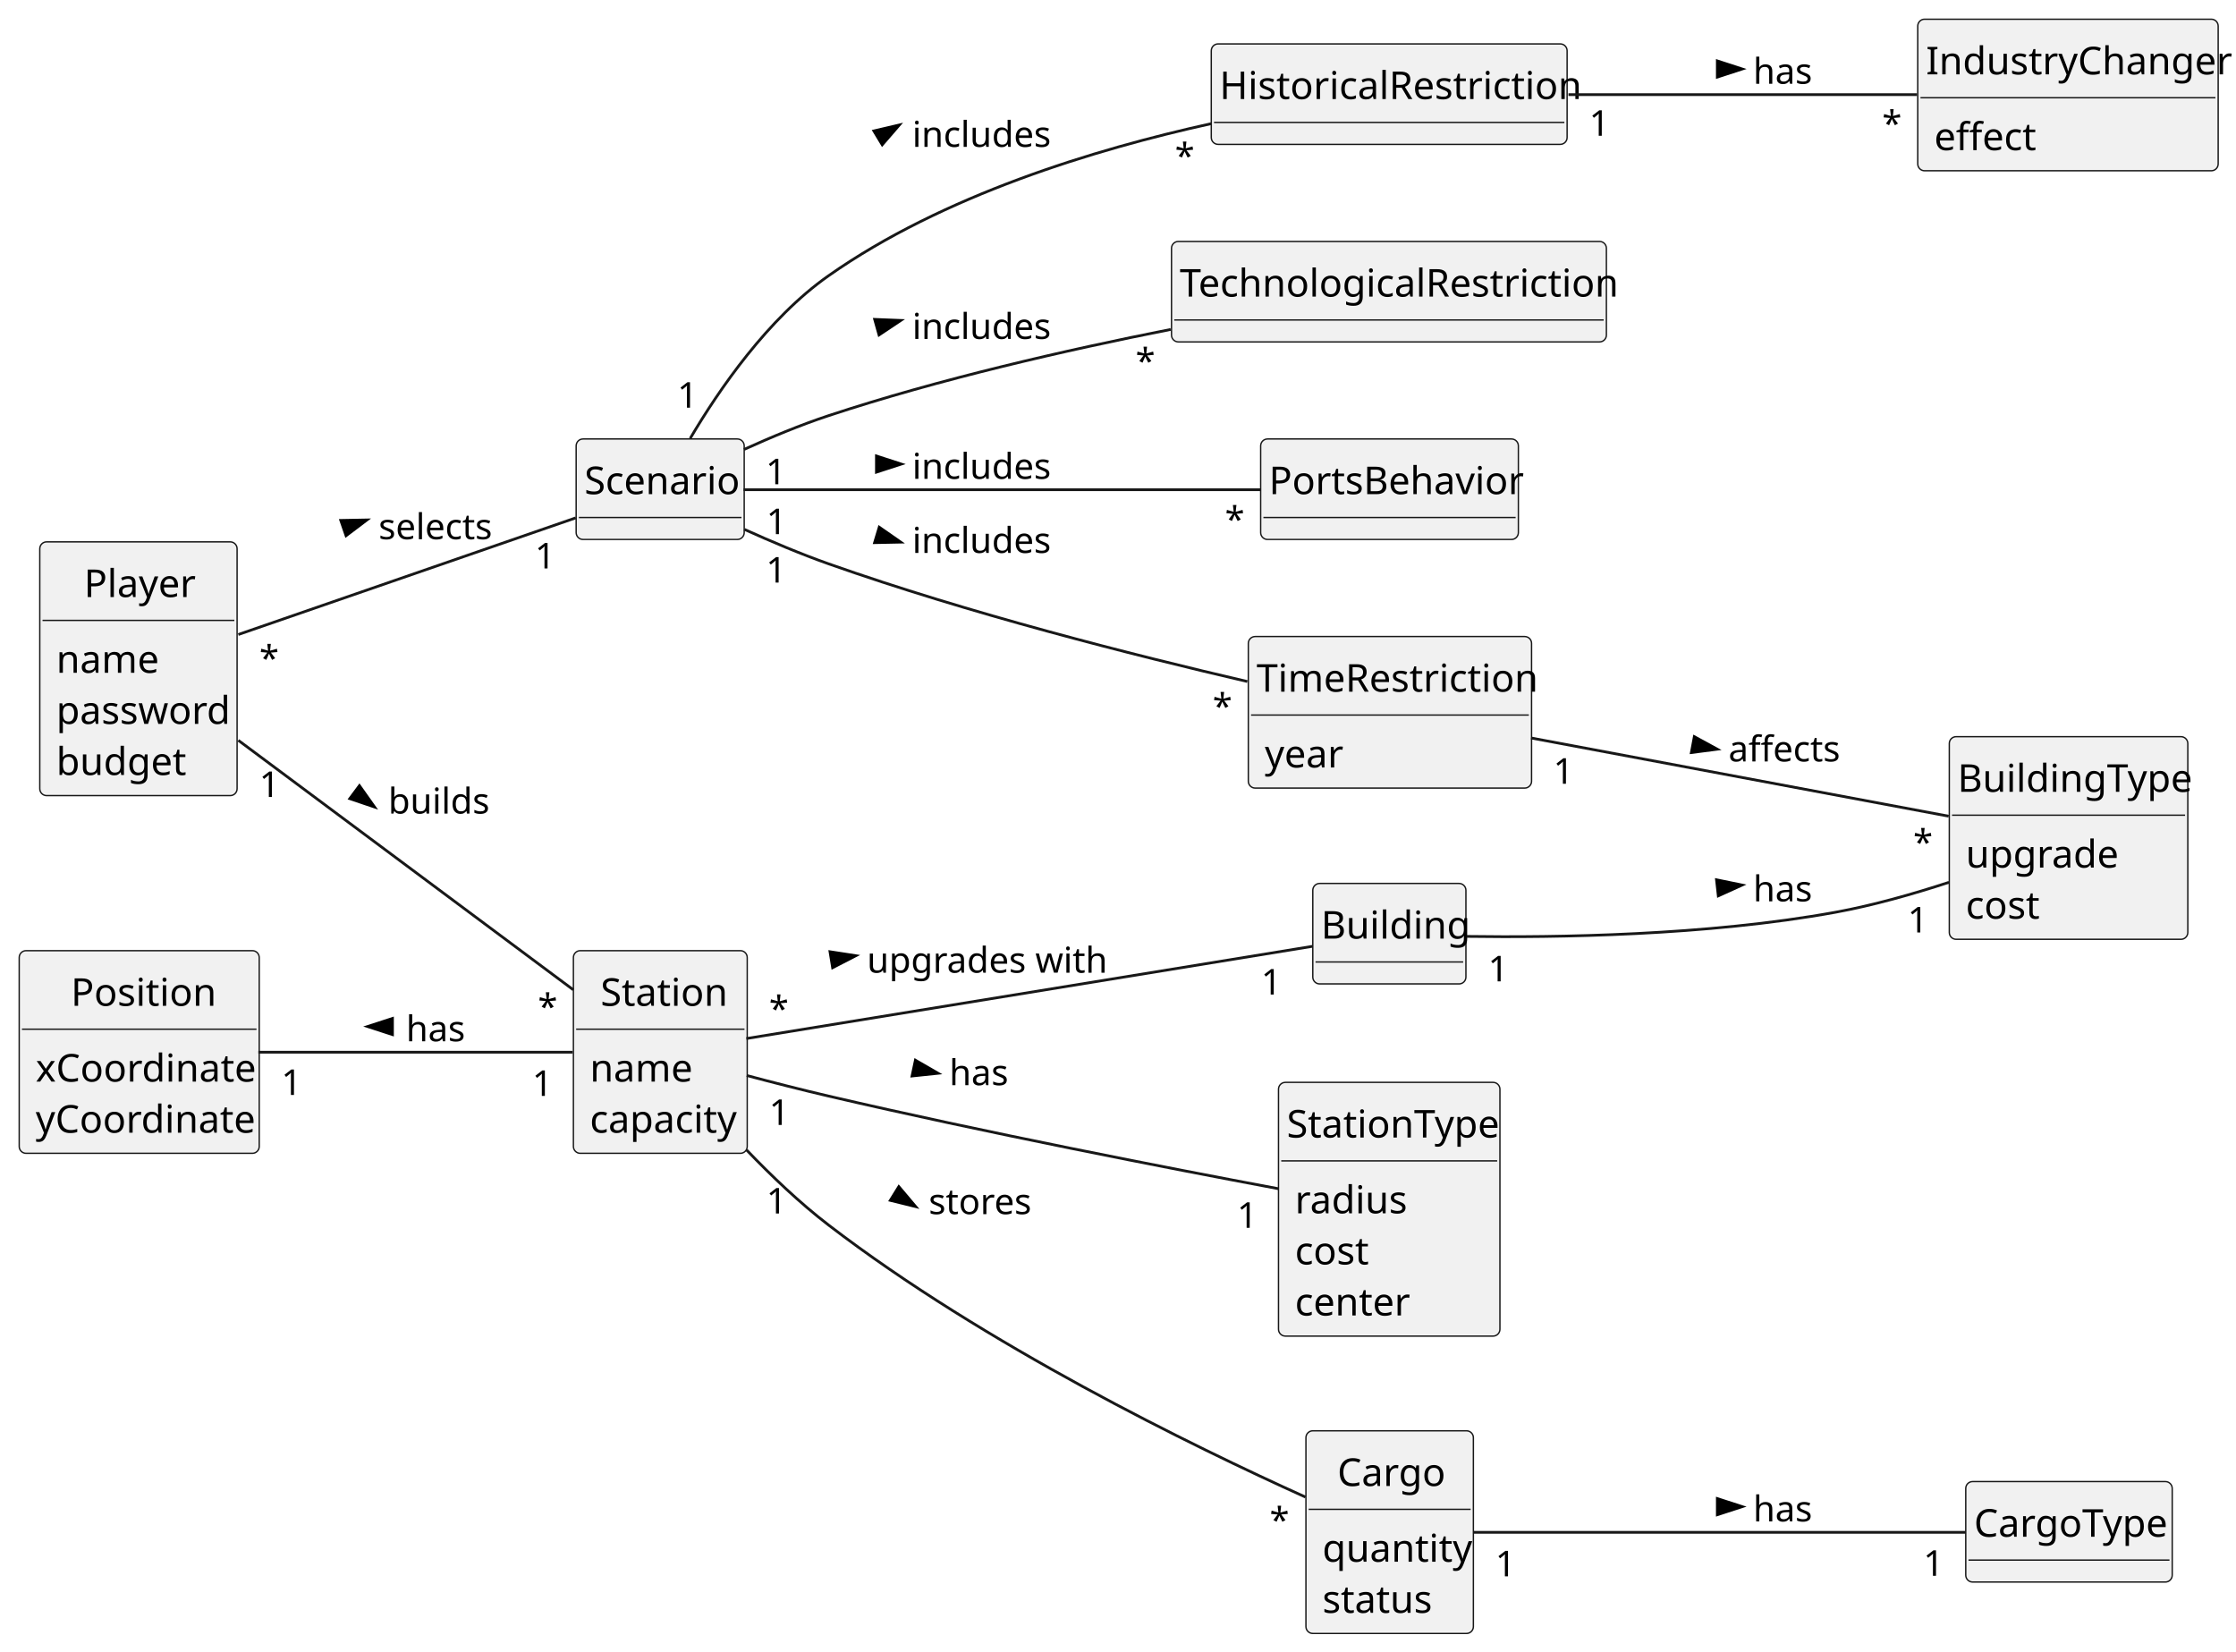
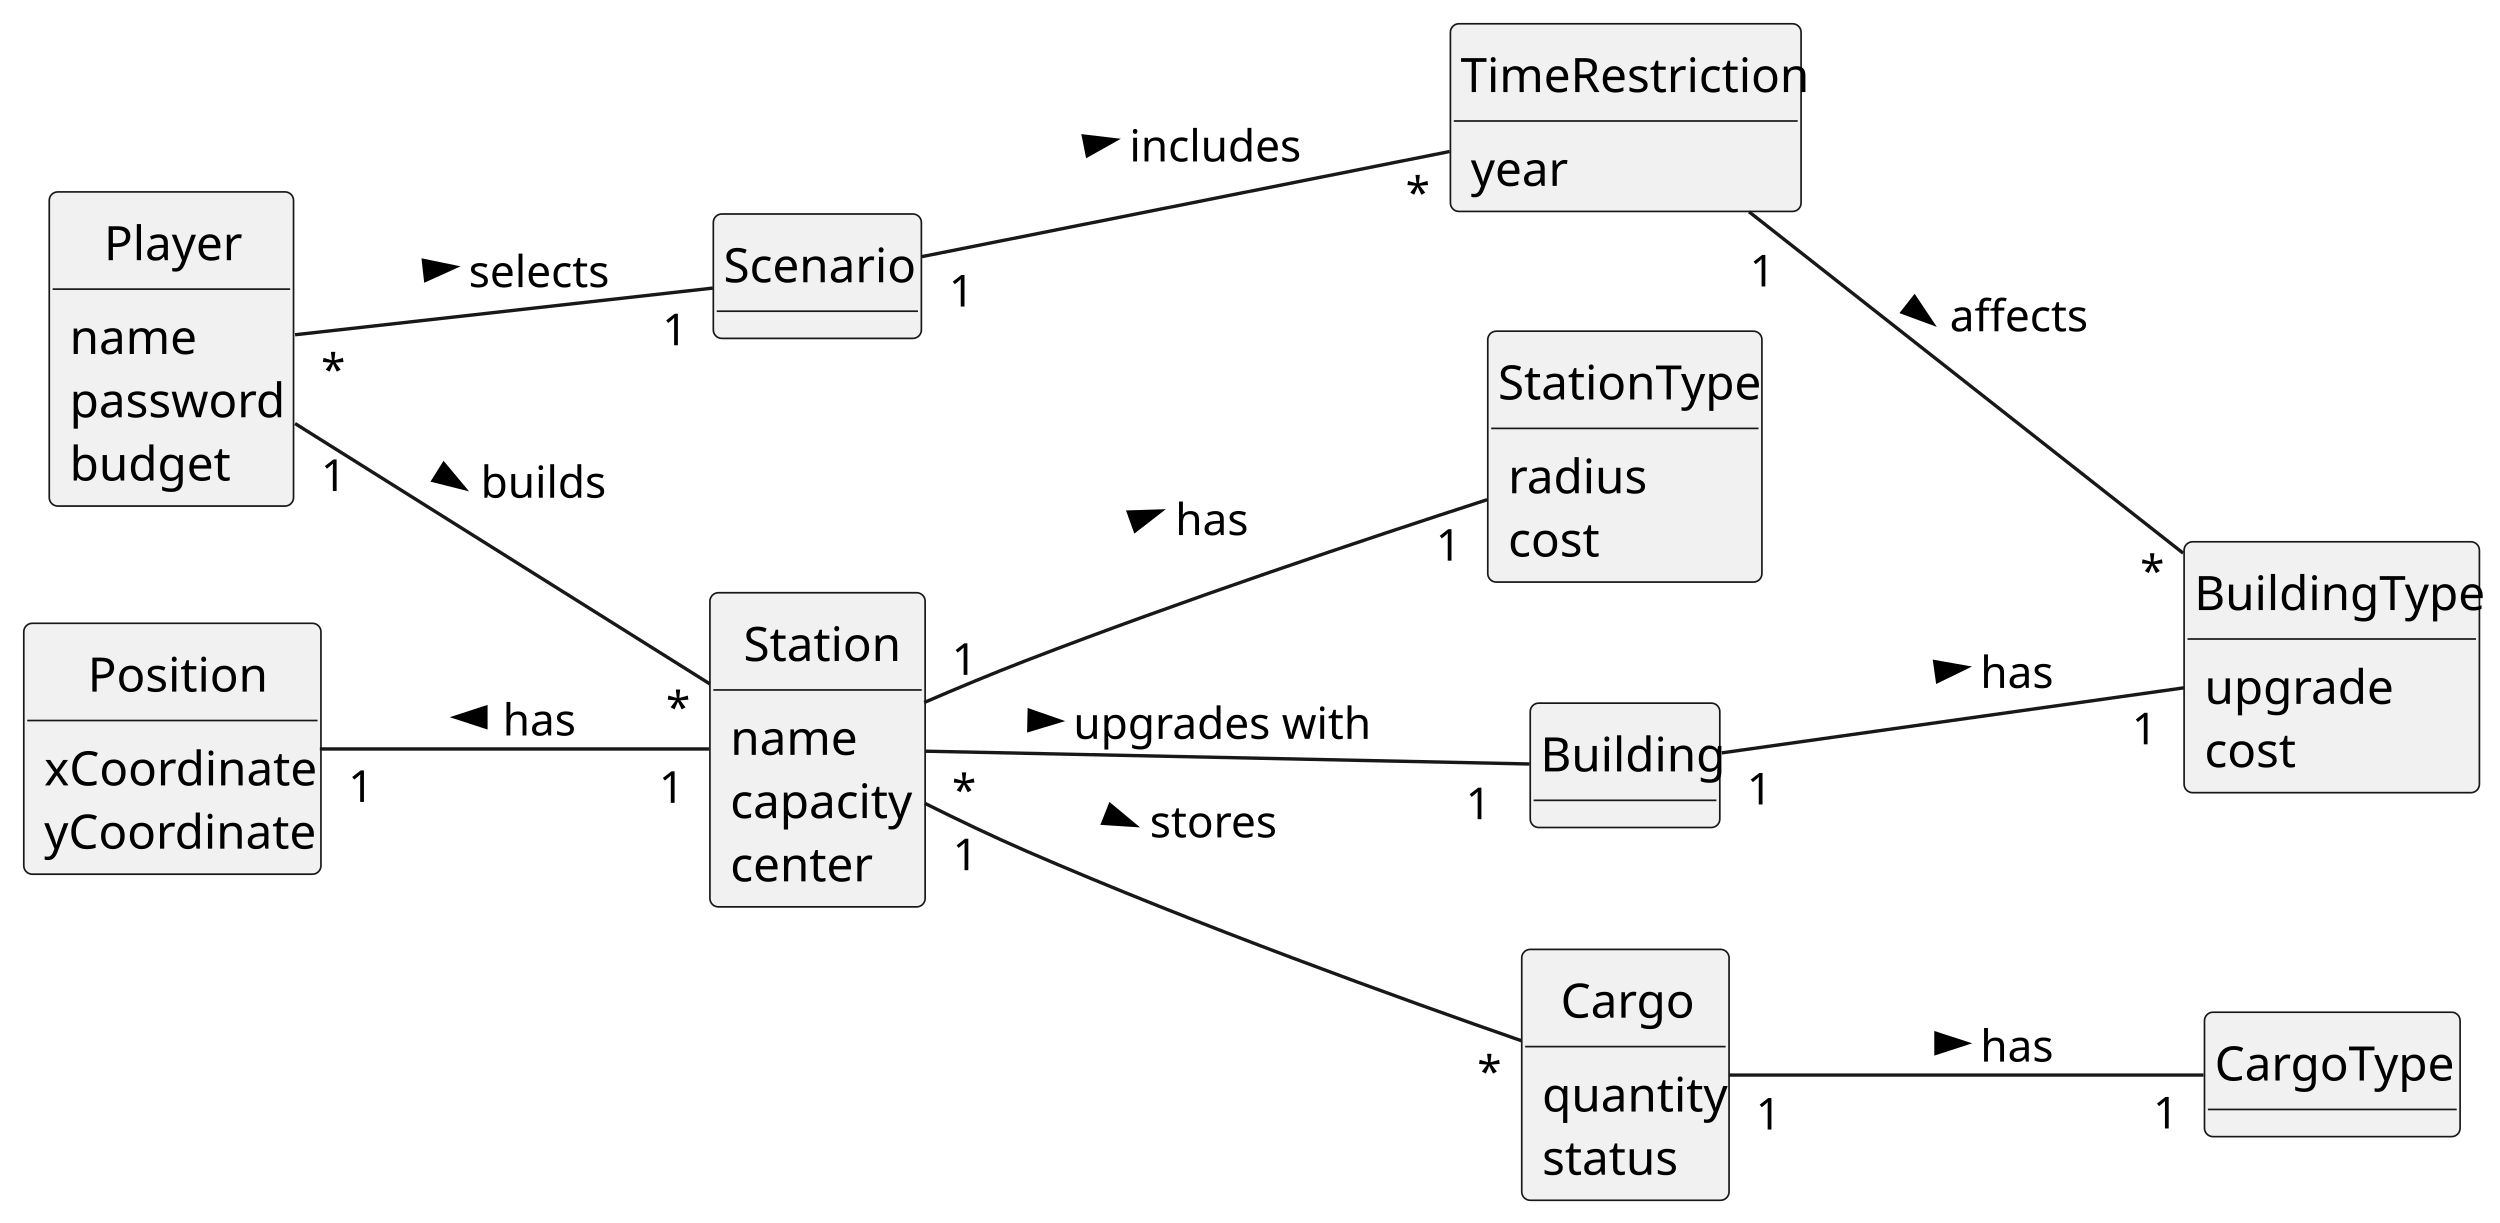
- <svg xmlns="http://www.w3.org/2000/svg" contentStyleType="text/css" height="602px" preserveAspectRatio="none" style="width:815px;height:602px;background:#FFFFFF;" version="1.1" viewBox="0 0 815 602" width="815px" zoomAndPan="magnify">
+ <svg xmlns="http://www.w3.org/2000/svg" contentStyleType="text/css" height="360px" preserveAspectRatio="none" style="width:736px;height:360px;background:#FFFFFF;" version="1.1" viewBox="0 0 736 360" width="736px" zoomAndPan="magnify">
  <defs />
  <g>
    <g id="elem_Player">
-       <rect codeLine="12" fill="#F1F1F1" height="92.484" id="Player" rx="2.5" ry="2.5" style="stroke:#181818;stroke-width:0.5;" width="71.917" x="14.5" y="197.5" />
-       <text fill="#000000" font-family="sans-serif" font-size="14" lengthAdjust="spacing" textLength="39.683" x="30.617" y="217.607">Player</text>
-       <line style="stroke:#181818;stroke-width:0.5;" x1="15.5" x2="85.417" y1="226.121" y2="226.121" />
-       <text fill="#000000" font-family="sans-serif" font-size="14" lengthAdjust="spacing" textLength="35.02" x="20.5" y="245.228">name</text>
-       <text fill="#000000" font-family="sans-serif" font-size="14" lengthAdjust="spacing" textLength="59.917" x="20.5" y="263.85">password</text>
-       <text fill="#000000" font-family="sans-serif" font-size="14" lengthAdjust="spacing" textLength="42.82" x="20.5" y="282.471">budget</text>
+       <rect codeLine="12" fill="#F1F1F1" height="92.484" id="Player" rx="2.5" ry="2.5" style="stroke:#181818;stroke-width:0.5;" width="71.917" x="14.5" y="56.5" />
+       <text fill="#000000" font-family="sans-serif" font-size="14" lengthAdjust="spacing" textLength="39.683" x="30.617" y="76.607">Player</text>
+       <line style="stroke:#181818;stroke-width:0.5;" x1="15.5" x2="85.417" y1="85.121" y2="85.121" />
+       <text fill="#000000" font-family="sans-serif" font-size="14" lengthAdjust="spacing" textLength="35.02" x="20.5" y="104.228">name</text>
+       <text fill="#000000" font-family="sans-serif" font-size="14" lengthAdjust="spacing" textLength="59.917" x="20.5" y="122.85">password</text>
+       <text fill="#000000" font-family="sans-serif" font-size="14" lengthAdjust="spacing" textLength="42.82" x="20.5" y="141.471">budget</text>
    </g>
    <g id="elem_Station">
-       <rect codeLine="18" fill="#F1F1F1" height="73.863" id="Station" rx="2.5" ry="2.5" style="stroke:#181818;stroke-width:0.5;" width="63.358" x="209" y="346.5" />
-       <text fill="#000000" font-family="sans-serif" font-size="14" lengthAdjust="spacing" textLength="43.586" x="218.886" y="366.607">Station</text>
-       <line style="stroke:#181818;stroke-width:0.5;" x1="210" x2="271.358" y1="375.121" y2="375.121" />
-       <text fill="#000000" font-family="sans-serif" font-size="14" lengthAdjust="spacing" textLength="35.02" x="215" y="394.228">name</text>
-       <text fill="#000000" font-family="sans-serif" font-size="14" lengthAdjust="spacing" textLength="51.358" x="215" y="412.85">capacity</text>
+       <rect codeLine="18" fill="#F1F1F1" height="92.484" id="Station" rx="2.5" ry="2.5" style="stroke:#181818;stroke-width:0.5;" width="63.358" x="209" y="174.5" />
+       <text fill="#000000" font-family="sans-serif" font-size="14" lengthAdjust="spacing" textLength="43.586" x="218.886" y="194.607">Station</text>
+       <line style="stroke:#181818;stroke-width:0.5;" x1="210" x2="271.358" y1="203.121" y2="203.121" />
+       <text fill="#000000" font-family="sans-serif" font-size="14" lengthAdjust="spacing" textLength="35.02" x="215" y="222.228">name</text>
+       <text fill="#000000" font-family="sans-serif" font-size="14" lengthAdjust="spacing" textLength="51.358" x="215" y="240.85">capacity</text>
+       <text fill="#000000" font-family="sans-serif" font-size="14" lengthAdjust="spacing" textLength="38.91" x="215" y="259.471">center</text>
    </g>
    <g id="elem_StationType">
-       <rect codeLine="23" fill="#F1F1F1" height="92.484" id="StationType" rx="2.5" ry="2.5" style="stroke:#181818;stroke-width:0.5;" width="80.71" x="466" y="394.5" />
-       <text fill="#000000" font-family="sans-serif" font-size="14" lengthAdjust="spacing" textLength="74.71" x="469" y="414.607">StationType</text>
-       <line style="stroke:#181818;stroke-width:0.5;" x1="467" x2="545.71" y1="423.121" y2="423.121" />
-       <text fill="#000000" font-family="sans-serif" font-size="14" lengthAdjust="spacing" textLength="38.131" x="472" y="442.228">radius</text>
-       <text fill="#000000" font-family="sans-serif" font-size="14" lengthAdjust="spacing" textLength="25.676" x="472" y="460.85">cost</text>
-       <text fill="#000000" font-family="sans-serif" font-size="14" lengthAdjust="spacing" textLength="38.91" x="472" y="479.471">center</text>
+       <rect codeLine="24" fill="#F1F1F1" height="73.863" id="StationType" rx="2.5" ry="2.5" style="stroke:#181818;stroke-width:0.5;" width="80.71" x="438" y="97.5" />
+       <text fill="#000000" font-family="sans-serif" font-size="14" lengthAdjust="spacing" textLength="74.71" x="441" y="117.607">StationType</text>
+       <line style="stroke:#181818;stroke-width:0.5;" x1="439" x2="517.71" y1="126.121" y2="126.121" />
+       <text fill="#000000" font-family="sans-serif" font-size="14" lengthAdjust="spacing" textLength="38.131" x="444" y="145.228">radius</text>
+       <text fill="#000000" font-family="sans-serif" font-size="14" lengthAdjust="spacing" textLength="25.676" x="444" y="163.85">cost</text>
    </g>
    <g id="elem_Building">
-       <rect codeLine="29" fill="#F1F1F1" height="36.621" id="Building" rx="2.5" ry="2.5" style="stroke:#181818;stroke-width:0.5;" width="55.813" x="478.5" y="322" />
-       <text fill="#000000" font-family="sans-serif" font-size="14" lengthAdjust="spacing" textLength="49.813" x="481.5" y="342.107">Building</text>
-       <line style="stroke:#181818;stroke-width:0.5;" x1="479.5" x2="533.313" y1="350.621" y2="350.621" />
+       <rect codeLine="29" fill="#F1F1F1" height="36.621" id="Building" rx="2.5" ry="2.5" style="stroke:#181818;stroke-width:0.5;" width="55.813" x="450.5" y="207" />
+       <text fill="#000000" font-family="sans-serif" font-size="14" lengthAdjust="spacing" textLength="49.813" x="453.5" y="227.107">Building</text>
+       <line style="stroke:#181818;stroke-width:0.5;" x1="451.5" x2="505.313" y1="235.621" y2="235.621" />
    </g>
    <g id="elem_BuildingType">
-       <rect codeLine="32" fill="#F1F1F1" height="73.863" id="BuildingType" rx="2.5" ry="2.5" style="stroke:#181818;stroke-width:0.5;" width="86.938" x="710.5" y="268.5" />
-       <text fill="#000000" font-family="sans-serif" font-size="14" lengthAdjust="spacing" textLength="80.938" x="713.5" y="288.607">BuildingType</text>
-       <line style="stroke:#181818;stroke-width:0.5;" x1="711.5" x2="796.438" y1="297.121" y2="297.121" />
-       <text fill="#000000" font-family="sans-serif" font-size="14" lengthAdjust="spacing" textLength="51.379" x="716.5" y="316.228">upgrade</text>
-       <text fill="#000000" font-family="sans-serif" font-size="14" lengthAdjust="spacing" textLength="25.676" x="716.5" y="334.85">cost</text>
+       <rect codeLine="32" fill="#F1F1F1" height="73.863" id="BuildingType" rx="2.5" ry="2.5" style="stroke:#181818;stroke-width:0.5;" width="86.938" x="643" y="159.5" />
+       <text fill="#000000" font-family="sans-serif" font-size="14" lengthAdjust="spacing" textLength="80.938" x="646" y="179.607">BuildingType</text>
+       <line style="stroke:#181818;stroke-width:0.5;" x1="644" x2="728.938" y1="188.121" y2="188.121" />
+       <text fill="#000000" font-family="sans-serif" font-size="14" lengthAdjust="spacing" textLength="51.379" x="649" y="207.228">upgrade</text>
+       <text fill="#000000" font-family="sans-serif" font-size="14" lengthAdjust="spacing" textLength="25.676" x="649" y="225.85">cost</text>
    </g>
    <g id="elem_Scenario">
-       <rect codeLine="37" fill="#F1F1F1" height="36.621" id="Scenario" rx="2.5" ry="2.5" style="stroke:#181818;stroke-width:0.5;" width="61.255" x="210" y="160" />
-       <text fill="#000000" font-family="sans-serif" font-size="14" lengthAdjust="spacing" textLength="55.255" x="213" y="180.107">Scenario</text>
-       <line style="stroke:#181818;stroke-width:0.5;" x1="211" x2="270.255" y1="188.621" y2="188.621" />
+       <rect codeLine="37" fill="#F1F1F1" height="36.621" id="Scenario" rx="2.5" ry="2.5" style="stroke:#181818;stroke-width:0.5;" width="61.255" x="210" y="63" />
+       <text fill="#000000" font-family="sans-serif" font-size="14" lengthAdjust="spacing" textLength="55.255" x="213" y="83.107">Scenario</text>
+       <line style="stroke:#181818;stroke-width:0.5;" x1="211" x2="270.255" y1="91.621" y2="91.621" />
    </g>
    <g id="elem_Position">
-       <rect codeLine="40" fill="#F1F1F1" height="73.863" id="Position" rx="2.5" ry="2.5" style="stroke:#181818;stroke-width:0.5;" width="87.489" x="7" y="346.5" />
-       <text fill="#000000" font-family="sans-serif" font-size="14" lengthAdjust="spacing" textLength="49.807" x="25.841" y="366.607">Position</text>
-       <line style="stroke:#181818;stroke-width:0.5;" x1="8" x2="93.489" y1="375.121" y2="375.121" />
-       <text fill="#000000" font-family="sans-serif" font-size="14" lengthAdjust="spacing" textLength="75.489" x="13" y="394.228">xCoordinate</text>
-       <text fill="#000000" font-family="sans-serif" font-size="14" lengthAdjust="spacing" textLength="75.489" x="13" y="412.85">yCoordinate</text>
+       <rect codeLine="40" fill="#F1F1F1" height="73.863" id="Position" rx="2.5" ry="2.5" style="stroke:#181818;stroke-width:0.5;" width="87.489" x="7" y="183.5" />
+       <text fill="#000000" font-family="sans-serif" font-size="14" lengthAdjust="spacing" textLength="49.807" x="25.841" y="203.607">Position</text>
+       <line style="stroke:#181818;stroke-width:0.5;" x1="8" x2="93.489" y1="212.121" y2="212.121" />
+       <text fill="#000000" font-family="sans-serif" font-size="14" lengthAdjust="spacing" textLength="75.489" x="13" y="231.228">xCoordinate</text>
+       <text fill="#000000" font-family="sans-serif" font-size="14" lengthAdjust="spacing" textLength="75.489" x="13" y="249.85">yCoordinate</text>
    </g>
    <g id="elem_Cargo">
-       <rect codeLine="45" fill="#F1F1F1" height="73.863" id="Cargo" rx="2.5" ry="2.5" style="stroke:#181818;stroke-width:0.5;" width="61.034" x="476" y="521.5" />
-       <text fill="#000000" font-family="sans-serif" font-size="14" lengthAdjust="spacing" textLength="38.131" x="487.452" y="541.607">Cargo</text>
-       <line style="stroke:#181818;stroke-width:0.5;" x1="477" x2="536.034" y1="550.121" y2="550.121" />
-       <text fill="#000000" font-family="sans-serif" font-size="14" lengthAdjust="spacing" textLength="49.034" x="482" y="569.229">quantity</text>
-       <text fill="#000000" font-family="sans-serif" font-size="14" lengthAdjust="spacing" textLength="37.352" x="482" y="587.85">status</text>
+       <rect codeLine="45" fill="#F1F1F1" height="73.863" id="Cargo" rx="2.5" ry="2.5" style="stroke:#181818;stroke-width:0.5;" width="61.034" x="448" y="279.5" />
+       <text fill="#000000" font-family="sans-serif" font-size="14" lengthAdjust="spacing" textLength="38.131" x="459.452" y="299.607">Cargo</text>
+       <line style="stroke:#181818;stroke-width:0.5;" x1="449" x2="508.034" y1="308.121" y2="308.121" />
+       <text fill="#000000" font-family="sans-serif" font-size="14" lengthAdjust="spacing" textLength="49.034" x="454" y="327.228">quantity</text>
+       <text fill="#000000" font-family="sans-serif" font-size="14" lengthAdjust="spacing" textLength="37.352" x="454" y="345.85">status</text>
    </g>
    <g id="elem_CargoType">
-       <rect codeLine="50" fill="#F1F1F1" height="36.621" id="CargoType" rx="2.5" ry="2.5" style="stroke:#181818;stroke-width:0.5;" width="75.255" x="716.5" y="540" />
-       <text fill="#000000" font-family="sans-serif" font-size="14" lengthAdjust="spacing" textLength="69.255" x="719.5" y="560.107">CargoType</text>
-       <line style="stroke:#181818;stroke-width:0.5;" x1="717.5" x2="790.755" y1="568.621" y2="568.621" />
-     </g>
-     <g id="elem_HistoricalRestriction">
-       <rect codeLine="53" fill="#F1F1F1" height="36.621" id="HistoricalRestriction" rx="2.5" ry="2.5" style="stroke:#181818;stroke-width:0.5;" width="129.696" x="441.5" y="16" />
-       <text fill="#000000" font-family="sans-serif" font-size="14" lengthAdjust="spacing" textLength="123.696" x="444.5" y="36.107">HistoricalRestriction</text>
-       <line style="stroke:#181818;stroke-width:0.5;" x1="442.5" x2="570.196" y1="44.621" y2="44.621" />
+       <rect codeLine="50" fill="#F1F1F1" height="36.621" id="CargoType" rx="2.5" ry="2.5" style="stroke:#181818;stroke-width:0.5;" width="75.255" x="649" y="298" />
+       <text fill="#000000" font-family="sans-serif" font-size="14" lengthAdjust="spacing" textLength="69.255" x="652" y="318.107">CargoType</text>
+       <line style="stroke:#181818;stroke-width:0.5;" x1="650" x2="723.255" y1="326.621" y2="326.621" />
    </g>
    <g id="elem_TimeRestriction">
-       <rect codeLine="56" fill="#F1F1F1" height="55.242" id="TimeRestriction" rx="2.5" ry="2.5" style="stroke:#181818;stroke-width:0.5;" width="103.241" x="455" y="232" />
-       <text fill="#000000" font-family="sans-serif" font-size="14" lengthAdjust="spacing" textLength="97.241" x="458" y="252.107">TimeRestriction</text>
-       <line style="stroke:#181818;stroke-width:0.5;" x1="456" x2="557.241" y1="260.621" y2="260.621" />
-       <text fill="#000000" font-family="sans-serif" font-size="14" lengthAdjust="spacing" textLength="27.234" x="461" y="279.728">year</text>
-     </g>
-     <g id="elem_TechnologicalRestriction">
-       <rect codeLine="60" fill="#F1F1F1" height="36.621" id="TechnologicalRestriction" rx="2.5" ry="2.5" style="stroke:#181818;stroke-width:0.5;" width="158.517" x="427" y="88" />
-       <text fill="#000000" font-family="sans-serif" font-size="14" lengthAdjust="spacing" textLength="152.517" x="430" y="108.107">TechnologicalRestriction</text>
-       <line style="stroke:#181818;stroke-width:0.5;" x1="428" x2="584.517" y1="116.621" y2="116.621" />
-     </g>
-     <g id="elem_PortsBehavior">
-       <rect codeLine="63" fill="#F1F1F1" height="36.621" id="PortsBehavior" rx="2.5" ry="2.5" style="stroke:#181818;stroke-width:0.5;" width="93.931" x="459.5" y="160" />
-       <text fill="#000000" font-family="sans-serif" font-size="14" lengthAdjust="spacing" textLength="87.931" x="462.5" y="180.107">PortsBehavior</text>
-       <line style="stroke:#181818;stroke-width:0.5;" x1="460.5" x2="552.431" y1="188.621" y2="188.621" />
-     </g>
-     <g id="elem_IndustryChanger">
-       <rect codeLine="66" fill="#F1F1F1" height="55.242" id="IndustryChanger" rx="2.5" ry="2.5" style="stroke:#181818;stroke-width:0.5;" width="109.503" x="699" y="7" />
-       <text fill="#000000" font-family="sans-serif" font-size="14" lengthAdjust="spacing" textLength="103.503" x="702" y="27.107">IndustryChanger</text>
-       <line style="stroke:#181818;stroke-width:0.5;" x1="700" x2="807.503" y1="35.621" y2="35.621" />
-       <text fill="#000000" font-family="sans-serif" font-size="14" lengthAdjust="spacing" textLength="34.241" x="705" y="54.728">effect</text>
+       <rect codeLine="53" fill="#F1F1F1" height="55.242" id="TimeRestriction" rx="2.5" ry="2.5" style="stroke:#181818;stroke-width:0.5;" width="103.241" x="427" y="7" />
+       <text fill="#000000" font-family="sans-serif" font-size="14" lengthAdjust="spacing" textLength="97.241" x="430" y="27.107">TimeRestriction</text>
+       <line style="stroke:#181818;stroke-width:0.5;" x1="428" x2="529.241" y1="35.621" y2="35.621" />
+       <text fill="#000000" font-family="sans-serif" font-size="14" lengthAdjust="spacing" textLength="27.234" x="433" y="54.728">year</text>
    </g>
    <g id="link_Player_Station">
-       <path codeLine="70" d="M86.86,269.83 C122.07,296.05 175.55,335.88 208.96,360.76 " fill="none" id="Player-Station" style="stroke:#181818;stroke-width:1.0;" />
-       <polygon fill="#000000" points="136.51,294.132,131.011,286.372,127.5,291.087,136.51,294.132" style="stroke:#000000;stroke-width:1.0;" />
-       <text fill="#000000" font-family="sans-serif" font-size="13" lengthAdjust="spacing" textLength="33.966" x="141.5" y="296.528">builds</text>
-       <text fill="#000000" font-family="sans-serif" font-size="13" lengthAdjust="spacing" textLength="7.23" x="94.488" y="290.479">1</text>
-       <text fill="#000000" font-family="sans-serif" font-size="13" lengthAdjust="spacing" textLength="5.059" x="196.054" y="371.545">*</text>
+       <path codeLine="57" d="M86.86,124.69 C122.07,146.79 175.55,180.36 208.96,201.33 " fill="none" id="Player-Station" style="stroke:#181818;stroke-width:1.0;" />
+       <polygon fill="#000000" points="136.735,143.804,130.636,136.506,127.511,141.484,136.735,143.804" style="stroke:#000000;stroke-width:1.0;" />
+       <text fill="#000000" font-family="sans-serif" font-size="13" lengthAdjust="spacing" textLength="33.966" x="141.5" y="146.528">builds</text>
+       <text fill="#000000" font-family="sans-serif" font-size="13" lengthAdjust="spacing" textLength="7.23" x="94.488" y="144.55">1</text>
+       <text fill="#000000" font-family="sans-serif" font-size="13" lengthAdjust="spacing" textLength="5.059" x="196.054" y="212.869">*</text>
    </g>
    <g id="link_Player_Scenario">
-       <path codeLine="71" d="M86.86,231.27 C122.39,218.99 176.52,200.28 209.86,188.75 " fill="none" id="Player-Scenario" style="stroke:#181818;stroke-width:1.0;" />
-       <polygon fill="#000000" points="133.726,189.512,124.217,189.69,126.137,195.245,133.726,189.512" style="stroke:#000000;stroke-width:1.0;" />
-       <text fill="#000000" font-family="sans-serif" font-size="13" lengthAdjust="spacing" textLength="40.46" x="138" y="196.528">selects</text>
-       <text fill="#000000" font-family="sans-serif" font-size="13" lengthAdjust="spacing" textLength="5.059" x="94.525" y="244.545">*</text>
-       <text fill="#000000" font-family="sans-serif" font-size="13" lengthAdjust="spacing" textLength="7.23" x="194.962" y="207.192">1</text>
+       <path codeLine="58" d="M86.86,98.55 C122.39,94.58 176.52,88.54 209.86,84.81 " fill="none" id="Player-Scenario" style="stroke:#181818;stroke-width:1.0;" />
+       <polygon fill="#000000" points="133.969,78.59,124.654,76.674,125.306,82.515,133.969,78.59" style="stroke:#000000;stroke-width:1.0;" />
+       <text fill="#000000" font-family="sans-serif" font-size="13" lengthAdjust="spacing" textLength="40.46" x="138" y="84.528">selects</text>
+       <text fill="#000000" font-family="sans-serif" font-size="13" lengthAdjust="spacing" textLength="5.059" x="94.525" y="113.455">*</text>
+       <text fill="#000000" font-family="sans-serif" font-size="13" lengthAdjust="spacing" textLength="7.23" x="194.962" y="101.647">1</text>
    </g>
    <g id="link_Station_Building">
-       <path codeLine="72" d="M272.04,378.53 C324.03,370.06 428.87,352.98 478.41,344.91 " fill="none" id="Station-Building" style="stroke:#181818;stroke-width:1.0;" />
-       <polygon fill="#000000" points="311.935,348.342,302.535,346.895,303.48,352.697,311.935,348.342" style="stroke:#000000;stroke-width:1.0;" />
-       <text fill="#000000" font-family="sans-serif" font-size="13" lengthAdjust="spacing" textLength="80.939" x="316" y="354.528">upgrades with</text>
-       <text fill="#000000" font-family="sans-serif" font-size="13" lengthAdjust="spacing" textLength="5.059" x="280.301" y="372.327">*</text>
-       <text fill="#000000" font-family="sans-serif" font-size="13" lengthAdjust="spacing" textLength="7.23" x="459.655" y="362.498">1</text>
+       <path codeLine="59" d="M272.35,221.15 C318.83,222.14 406.07,223.99 450.3,224.92 " fill="none" id="Station-Building" style="stroke:#181818;stroke-width:1.0;" />
+       <polygon fill="#000000" points="311.999,212.251,303.018,209.122,302.894,214.998,311.999,212.251" style="stroke:#000000;stroke-width:1.0;" />
+       <text fill="#000000" font-family="sans-serif" font-size="13" lengthAdjust="spacing" textLength="80.939" x="316" y="217.528">upgrades with</text>
+       <text fill="#000000" font-family="sans-serif" font-size="13" lengthAdjust="spacing" textLength="5.059" x="280.259" y="237.272">*</text>
+       <text fill="#000000" font-family="sans-serif" font-size="13" lengthAdjust="spacing" textLength="7.23" x="431.516" y="241.167">1</text>
    </g>
    <g id="link_Station_StationType">
-       <path codeLine="73" d="M272.19,392 C281.71,394.53 292.26,397.23 302,399.5 C358.69,412.69 424.84,425.56 465.96,433.26 " fill="none" id="Station-StationType" style="stroke:#181818;stroke-width:1.0;" />
-       <polygon fill="#000000" points="341.89,391.187,333.656,386.429,332.432,392.178,341.89,391.187" style="stroke:#000000;stroke-width:1.0;" />
-       <text fill="#000000" font-family="sans-serif" font-size="13" lengthAdjust="spacing" textLength="20.96" x="346" y="395.528">has</text>
-       <text fill="#000000" font-family="sans-serif" font-size="13" lengthAdjust="spacing" textLength="7.23" x="280.313" y="410.009">1</text>
-       <text fill="#000000" font-family="sans-serif" font-size="13" lengthAdjust="spacing" textLength="7.23" x="450.888" y="447.503">1</text>
+       <path codeLine="60" d="M272.09,206.81 C281.61,202.7 292.19,198.28 302,194.5 C348.12,176.73 402.03,158.7 437.81,147.11 " fill="none" id="Station-StationType" style="stroke:#181818;stroke-width:1.0;" />
+       <polygon fill="#000000" points="341.704,150.451,332.198,150.751,334.19,156.281,341.704,150.451" style="stroke:#000000;stroke-width:1.0;" />
+       <text fill="#000000" font-family="sans-serif" font-size="13" lengthAdjust="spacing" textLength="20.96" x="346" y="157.528">has</text>
+       <text fill="#000000" font-family="sans-serif" font-size="13" lengthAdjust="spacing" textLength="7.23" x="280.19" y="198.685">1</text>
+       <text fill="#000000" font-family="sans-serif" font-size="13" lengthAdjust="spacing" textLength="7.23" x="422.71" y="165.07">1</text>
    </g>
    <g id="link_Building_BuildingType">
-       <path codeLine="74" d="M534.61,341.3 C566.89,341.77 622.33,341.01 669,332.5 C682.71,330 697.29,325.87 710.39,321.58 " fill="none" id="Building-BuildingType" style="stroke:#181818;stroke-width:1.0;" />
-       <polygon fill="#000000" points="634.969,322.588,625.653,320.676,626.308,326.517,634.969,322.588" style="stroke:#000000;stroke-width:1.0;" />
-       <text fill="#000000" font-family="sans-serif" font-size="13" lengthAdjust="spacing" textLength="20.96" x="639" y="328.528">has</text>
-       <text fill="#000000" font-family="sans-serif" font-size="13" lengthAdjust="spacing" textLength="7.23" x="542.366" y="357.677">1</text>
-       <text fill="#000000" font-family="sans-serif" font-size="13" lengthAdjust="spacing" textLength="7.23" x="695.318" y="339.87">1</text>
+       <path codeLine="61" d="M506.86,221.65 C541.66,216.75 602.14,208.23 642.98,202.49 " fill="none" id="Building-BuildingType" style="stroke:#181818;stroke-width:1.0;" />
+       <polygon fill="#000000" points="578.951,196.449,569.585,194.799,570.404,200.62,578.951,196.449" style="stroke:#000000;stroke-width:1.0;" />
+       <text fill="#000000" font-family="sans-serif" font-size="13" lengthAdjust="spacing" textLength="20.96" x="583" y="202.528">has</text>
+       <text fill="#000000" font-family="sans-serif" font-size="13" lengthAdjust="spacing" textLength="7.23" x="514.276" y="236.831">1</text>
+       <text fill="#000000" font-family="sans-serif" font-size="13" lengthAdjust="spacing" textLength="7.23" x="627.631" y="219.137">1</text>
    </g>
    <g id="link_Position_Station">
-       <path codeLine="75" d="M94.16,383.5 C129.04,383.5 177.54,383.5 208.72,383.5 " fill="none" id="Position-Station" style="stroke:#181818;stroke-width:1.0;" />
-       <polygon fill="#000000" points="134,374.146,143.045,377.084,143.045,371.207,134,374.146" style="stroke:#000000;stroke-width:1.0;" />
-       <text fill="#000000" font-family="sans-serif" font-size="13" lengthAdjust="spacing" textLength="20.96" x="148" y="379.528">has</text>
-       <text fill="#000000" font-family="sans-serif" font-size="13" lengthAdjust="spacing" textLength="7.23" x="102.537" y="399.08">1</text>
-       <text fill="#000000" font-family="sans-serif" font-size="13" lengthAdjust="spacing" textLength="7.23" x="193.988" y="399.435">1</text>
+       <path codeLine="62" d="M94.16,220.5 C129.04,220.5 177.54,220.5 208.72,220.5 " fill="none" id="Position-Station" style="stroke:#181818;stroke-width:1.0;" />
+       <polygon fill="#000000" points="134,211.145,143.045,214.084,143.045,208.207,134,211.145" style="stroke:#000000;stroke-width:1.0;" />
+       <text fill="#000000" font-family="sans-serif" font-size="13" lengthAdjust="spacing" textLength="20.96" x="148" y="216.528">has</text>
+       <text fill="#000000" font-family="sans-serif" font-size="13" lengthAdjust="spacing" textLength="7.23" x="102.537" y="236.081">1</text>
+       <text fill="#000000" font-family="sans-serif" font-size="13" lengthAdjust="spacing" textLength="7.23" x="193.988" y="236.367">1</text>
    </g>
    <g id="link_Station_Cargo">
-       <path codeLine="76" d="M272.1,419.12 C281.19,428.62 291.53,438.47 302,446.5 C358.79,490.07 434.66,527.06 475.85,545.66 " fill="none" id="Station-Cargo" style="stroke:#181818;stroke-width:1.0;" />
-       <polygon fill="#000000" points="333.748,439.783,327.614,432.515,324.513,437.508,333.748,439.783" style="stroke:#000000;stroke-width:1.0;" />
-       <text fill="#000000" font-family="sans-serif" font-size="13" lengthAdjust="spacing" textLength="35.401" x="338.5" y="442.528">stores</text>
-       <text fill="#000000" font-family="sans-serif" font-size="13" lengthAdjust="spacing" textLength="7.23" x="279.326" y="442.292">1</text>
-       <text fill="#000000" font-family="sans-serif" font-size="13" lengthAdjust="spacing" textLength="5.059" x="462.773" y="558.683">*</text>
+       <path codeLine="63" d="M272.31,236.52 C281.74,241.23 292.22,246.25 302,250.5 C352.45,272.43 412.78,294.17 447.95,306.41 " fill="none" id="Station-Cargo" style="stroke:#181818;stroke-width:1.0;" />
+       <polygon fill="#000000" points="334.146,242.994,326.828,236.919,324.655,242.381,334.146,242.994" style="stroke:#000000;stroke-width:1.0;" />
+       <text fill="#000000" font-family="sans-serif" font-size="13" lengthAdjust="spacing" textLength="35.401" x="338.5" y="246.528">stores</text>
+       <text fill="#000000" font-family="sans-serif" font-size="13" lengthAdjust="spacing" textLength="7.23" x="280.461" y="256.196">1</text>
+       <text fill="#000000" font-family="sans-serif" font-size="13" lengthAdjust="spacing" textLength="5.059" x="434.897" y="320.103">*</text>
    </g>
    <g id="link_Cargo_CargoType">
-       <path codeLine="77" d="M537.11,558.5 C582.13,558.5 667.69,558.5 716.5,558.5 " fill="none" id="Cargo-CargoType" style="stroke:#181818;stroke-width:1.0;" />
-       <polygon fill="#000000" points="635,549.145,625.955,546.207,625.955,552.084,635,549.145" style="stroke:#000000;stroke-width:1.0;" />
-       <text fill="#000000" font-family="sans-serif" font-size="13" lengthAdjust="spacing" textLength="20.96" x="639" y="554.528">has</text>
-       <text fill="#000000" font-family="sans-serif" font-size="13" lengthAdjust="spacing" textLength="7.23" x="545.021" y="574.543">1</text>
-       <text fill="#000000" font-family="sans-serif" font-size="13" lengthAdjust="spacing" textLength="7.23" x="701.041" y="574.351">1</text>
-     </g>
-     <g id="link_Scenario_HistoricalRestriction">
-       <path codeLine="78" d="M251.57,159.8 C261.99,142.13 279.84,116.06 302,100.5 C343.64,71.25 398.99,54.41 441.46,45.07 " fill="none" id="Scenario-HistoricalRestriction" style="stroke:#181818;stroke-width:1.0;" />
-       <polygon fill="#000000" points="327.779,45.56,318.518,47.722,321.558,52.753,327.779,45.56" style="stroke:#000000;stroke-width:1.0;" />
-       <text fill="#000000" font-family="sans-serif" font-size="13" lengthAdjust="spacing" textLength="47.696" x="332.5" y="53.528">includes</text>
-       <text fill="#000000" font-family="sans-serif" font-size="13" lengthAdjust="spacing" textLength="7.23" x="246.885" y="148.601">1</text>
-       <text fill="#000000" font-family="sans-serif" font-size="13" lengthAdjust="spacing" textLength="5.059" x="428.251" y="61.463">*</text>
-     </g>
-     <g id="link_Scenario_TechnologicalRestriction">
-       <path codeLine="79" d="M271.18,163.82 C280.85,159.43 291.73,154.89 302,151.5 C342.37,138.18 388.56,127.61 426.71,120.07 " fill="none" id="Scenario-TechnologicalRestriction" style="stroke:#181818;stroke-width:1.0;" />
-       <polygon fill="#000000" points="328.313,116.792,318.81,116.412,320.402,122.07,328.313,116.792" style="stroke:#000000;stroke-width:1.0;" />
-       <text fill="#000000" font-family="sans-serif" font-size="13" lengthAdjust="spacing" textLength="47.696" x="332.5" y="123.528">includes</text>
-       <text fill="#000000" font-family="sans-serif" font-size="13" lengthAdjust="spacing" textLength="7.23" x="279.081" y="176.497">1</text>
-       <text fill="#000000" font-family="sans-serif" font-size="13" lengthAdjust="spacing" textLength="5.059" x="413.893" y="136.234">*</text>
+       <path codeLine="64" d="M509.01,316.5 C545.84,316.5 608.81,316.5 648.73,316.5 " fill="none" id="Cargo-CargoType" style="stroke:#181818;stroke-width:1.0;" />
+       <polygon fill="#000000" points="579,307.146,569.955,304.207,569.955,310.084,579,307.146" style="stroke:#000000;stroke-width:1.0;" />
+       <text fill="#000000" font-family="sans-serif" font-size="13" lengthAdjust="spacing" textLength="20.96" x="583" y="312.528">has</text>
+       <text fill="#000000" font-family="sans-serif" font-size="13" lengthAdjust="spacing" textLength="7.23" x="516.898" y="332.543">1</text>
+       <text fill="#000000" font-family="sans-serif" font-size="13" lengthAdjust="spacing" textLength="7.23" x="633.861" y="332.212">1</text>
    </g>
    <g id="link_Scenario_TimeRestriction">
-       <path codeLine="80" d="M271.27,192.93 C280.94,197.3 291.81,201.9 302,205.5 C353.01,223.52 413.05,238.75 454.64,248.4 " fill="none" id="Scenario-TimeRestriction" style="stroke:#181818;stroke-width:1.0;" />
-       <polygon fill="#000000" points="328.286,197.593,320.479,192.161,318.777,197.787,328.286,197.593" style="stroke:#000000;stroke-width:1.0;" />
-       <text fill="#000000" font-family="sans-serif" font-size="13" lengthAdjust="spacing" textLength="47.696" x="332.5" y="201.528">includes</text>
-       <text fill="#000000" font-family="sans-serif" font-size="13" lengthAdjust="spacing" textLength="7.23" x="279.192" y="212.338">1</text>
-       <text fill="#000000" font-family="sans-serif" font-size="13" lengthAdjust="spacing" textLength="5.059" x="441.983" y="262.066">*</text>
-     </g>
-     <g id="link_Scenario_PortsBehavior">
-       <path codeLine="81" d="M271.02,178.5 C316.76,178.5 405.15,178.5 459.38,178.5 " fill="none" id="Scenario-PortsBehavior" style="stroke:#181818;stroke-width:1.0;" />
-       <polygon fill="#000000" points="328.5,169.145,319.455,166.207,319.455,172.084,328.5,169.145" style="stroke:#000000;stroke-width:1.0;" />
-       <text fill="#000000" font-family="sans-serif" font-size="13" lengthAdjust="spacing" textLength="47.696" x="332.5" y="174.528">includes</text>
-       <text fill="#000000" font-family="sans-serif" font-size="13" lengthAdjust="spacing" textLength="7.23" x="279.309" y="194.682">1</text>
-       <text fill="#000000" font-family="sans-serif" font-size="13" lengthAdjust="spacing" textLength="5.059" x="446.482" y="193.936">*</text>
-     </g>
-     <g id="link_HistoricalRestriction_IndustryChanger">
-       <path codeLine="82" d="M571.68,34.5 C611.18,34.5 661.24,34.5 698.75,34.5 " fill="none" id="HistoricalRestriction-IndustryChanger" style="stroke:#181818;stroke-width:1.0;" />
-       <polygon fill="#000000" points="635,25.145,625.955,22.207,625.955,28.084,635,25.145" style="stroke:#000000;stroke-width:1.0;" />
-       <text fill="#000000" font-family="sans-serif" font-size="13" lengthAdjust="spacing" textLength="20.96" x="639" y="30.528">has</text>
-       <text fill="#000000" font-family="sans-serif" font-size="13" lengthAdjust="spacing" textLength="7.23" x="579.221" y="49.495">1</text>
-       <text fill="#000000" font-family="sans-serif" font-size="13" lengthAdjust="spacing" textLength="5.059" x="686.027" y="49.674">*</text>
+       <path codeLine="65" d="M271.39,75.55 C310.46,67.77 379.47,54.02 426.79,44.6 " fill="none" id="Scenario-TimeRestriction" style="stroke:#181818;stroke-width:1.0;" />
+       <polygon fill="#000000" points="328.404,41.169,318.959,40.053,320.107,45.818,328.404,41.169" style="stroke:#000000;stroke-width:1.0;" />
+       <text fill="#000000" font-family="sans-serif" font-size="13" lengthAdjust="spacing" textLength="47.696" x="332.5" y="47.528">includes</text>
+       <text fill="#000000" font-family="sans-serif" font-size="13" lengthAdjust="spacing" textLength="7.23" x="279.34" y="90.246">1</text>
+       <text fill="#000000" font-family="sans-serif" font-size="13" lengthAdjust="spacing" textLength="5.059" x="413.815" y="61.364">*</text>
    </g>
    <g id="link_TimeRestriction_BuildingType">
-       <path codeLine="83" d="M558.07,268.98 C602.99,277.39 667.9,289.55 710.27,297.49 " fill="none" id="TimeRestriction-BuildingType" style="stroke:#181818;stroke-width:1.0;" />
-       <polygon fill="#000000" points="625.914,273.066,617.565,268.512,616.483,274.289,625.914,273.066" style="stroke:#000000;stroke-width:1.0;" />
-       <text fill="#000000" font-family="sans-serif" font-size="13" lengthAdjust="spacing" textLength="38.295" x="630" y="277.528">affects</text>
-       <text fill="#000000" font-family="sans-serif" font-size="13" lengthAdjust="spacing" textLength="7.23" x="566.158" y="285.653">1</text>
-       <text fill="#000000" font-family="sans-serif" font-size="13" lengthAdjust="spacing" textLength="5.059" x="697.335" y="311.639">*</text>
+       <path codeLine="66" d="M514.91,62.35 C550.34,90.21 604.88,133.1 642.71,162.85 " fill="none" id="TimeRestriction-BuildingType" style="stroke:#181818;stroke-width:1.0;" />
+       <polygon fill="#000000" points="568.93,95.236,563.637,87.335,560.004,91.955,568.93,95.236" style="stroke:#000000;stroke-width:1.0;" />
+       <text fill="#000000" font-family="sans-serif" font-size="13" lengthAdjust="spacing" textLength="38.295" x="574" y="97.528">affects</text>
+       <text fill="#000000" font-family="sans-serif" font-size="13" lengthAdjust="spacing" textLength="7.23" x="515.108" y="84.335">1</text>
+       <text fill="#000000" font-family="sans-serif" font-size="13" lengthAdjust="spacing" textLength="5.059" x="630.053" y="172.748">*</text>
    </g>
  </g>
</svg>
